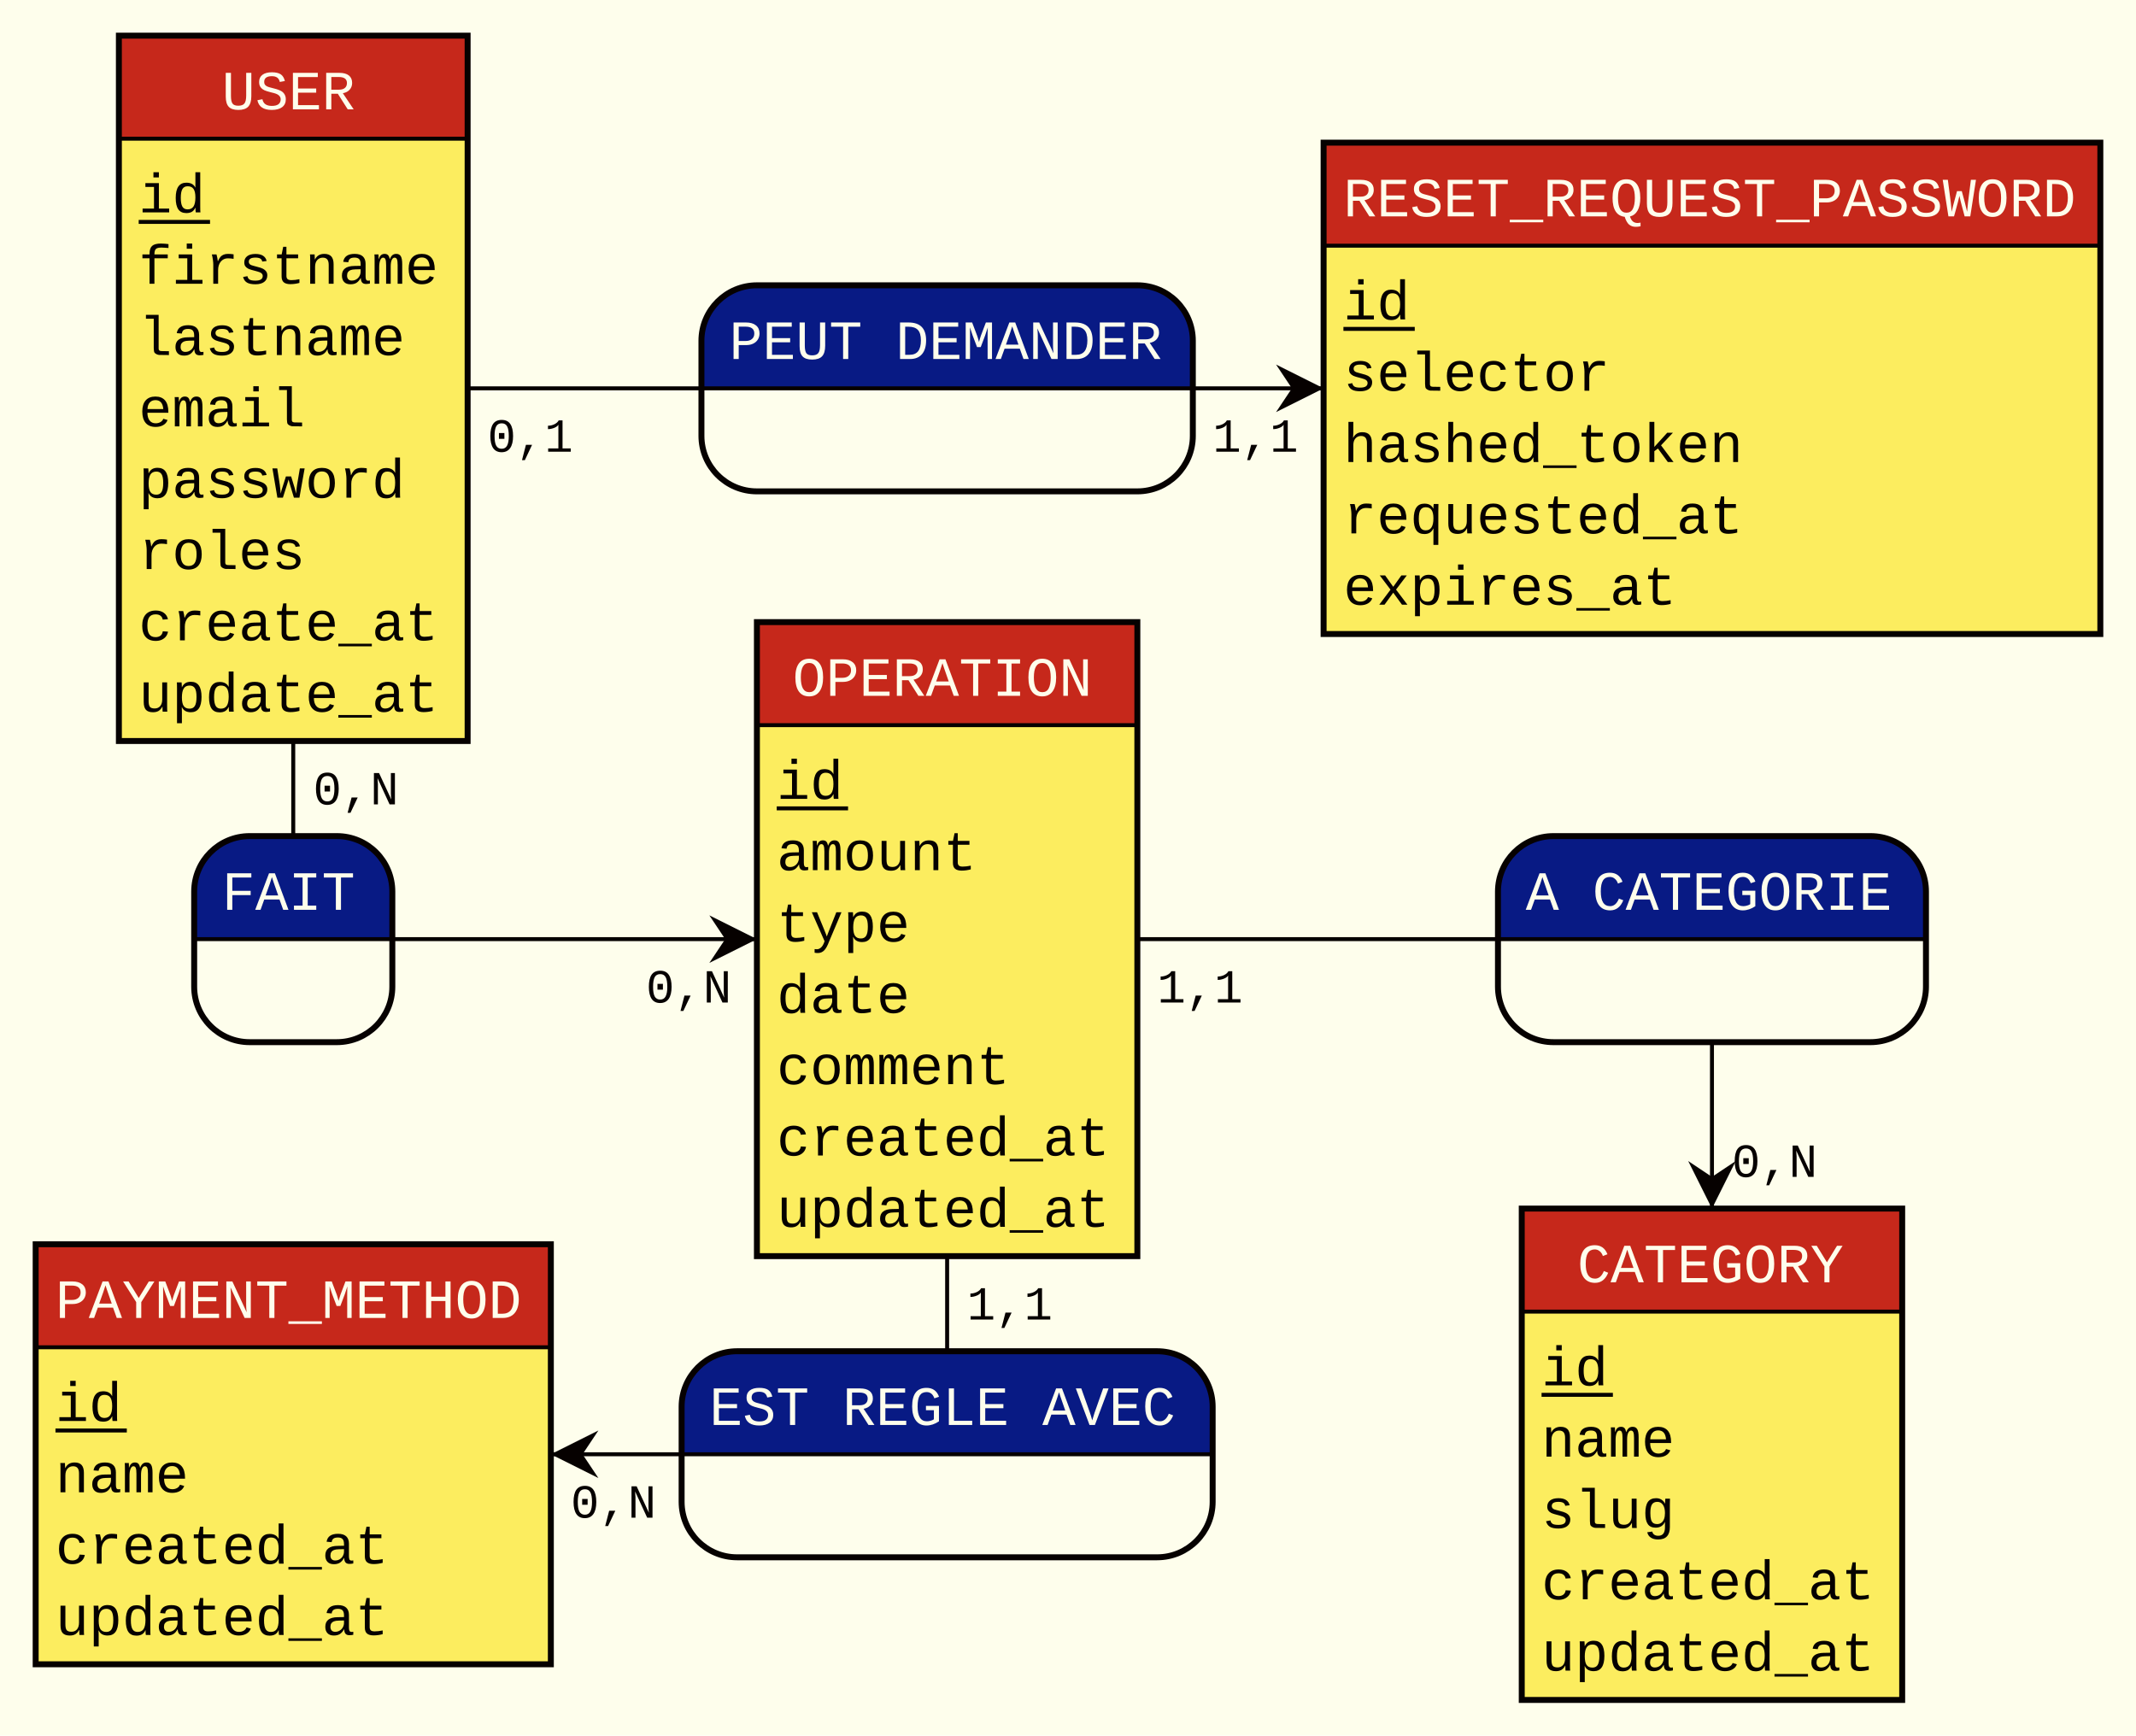
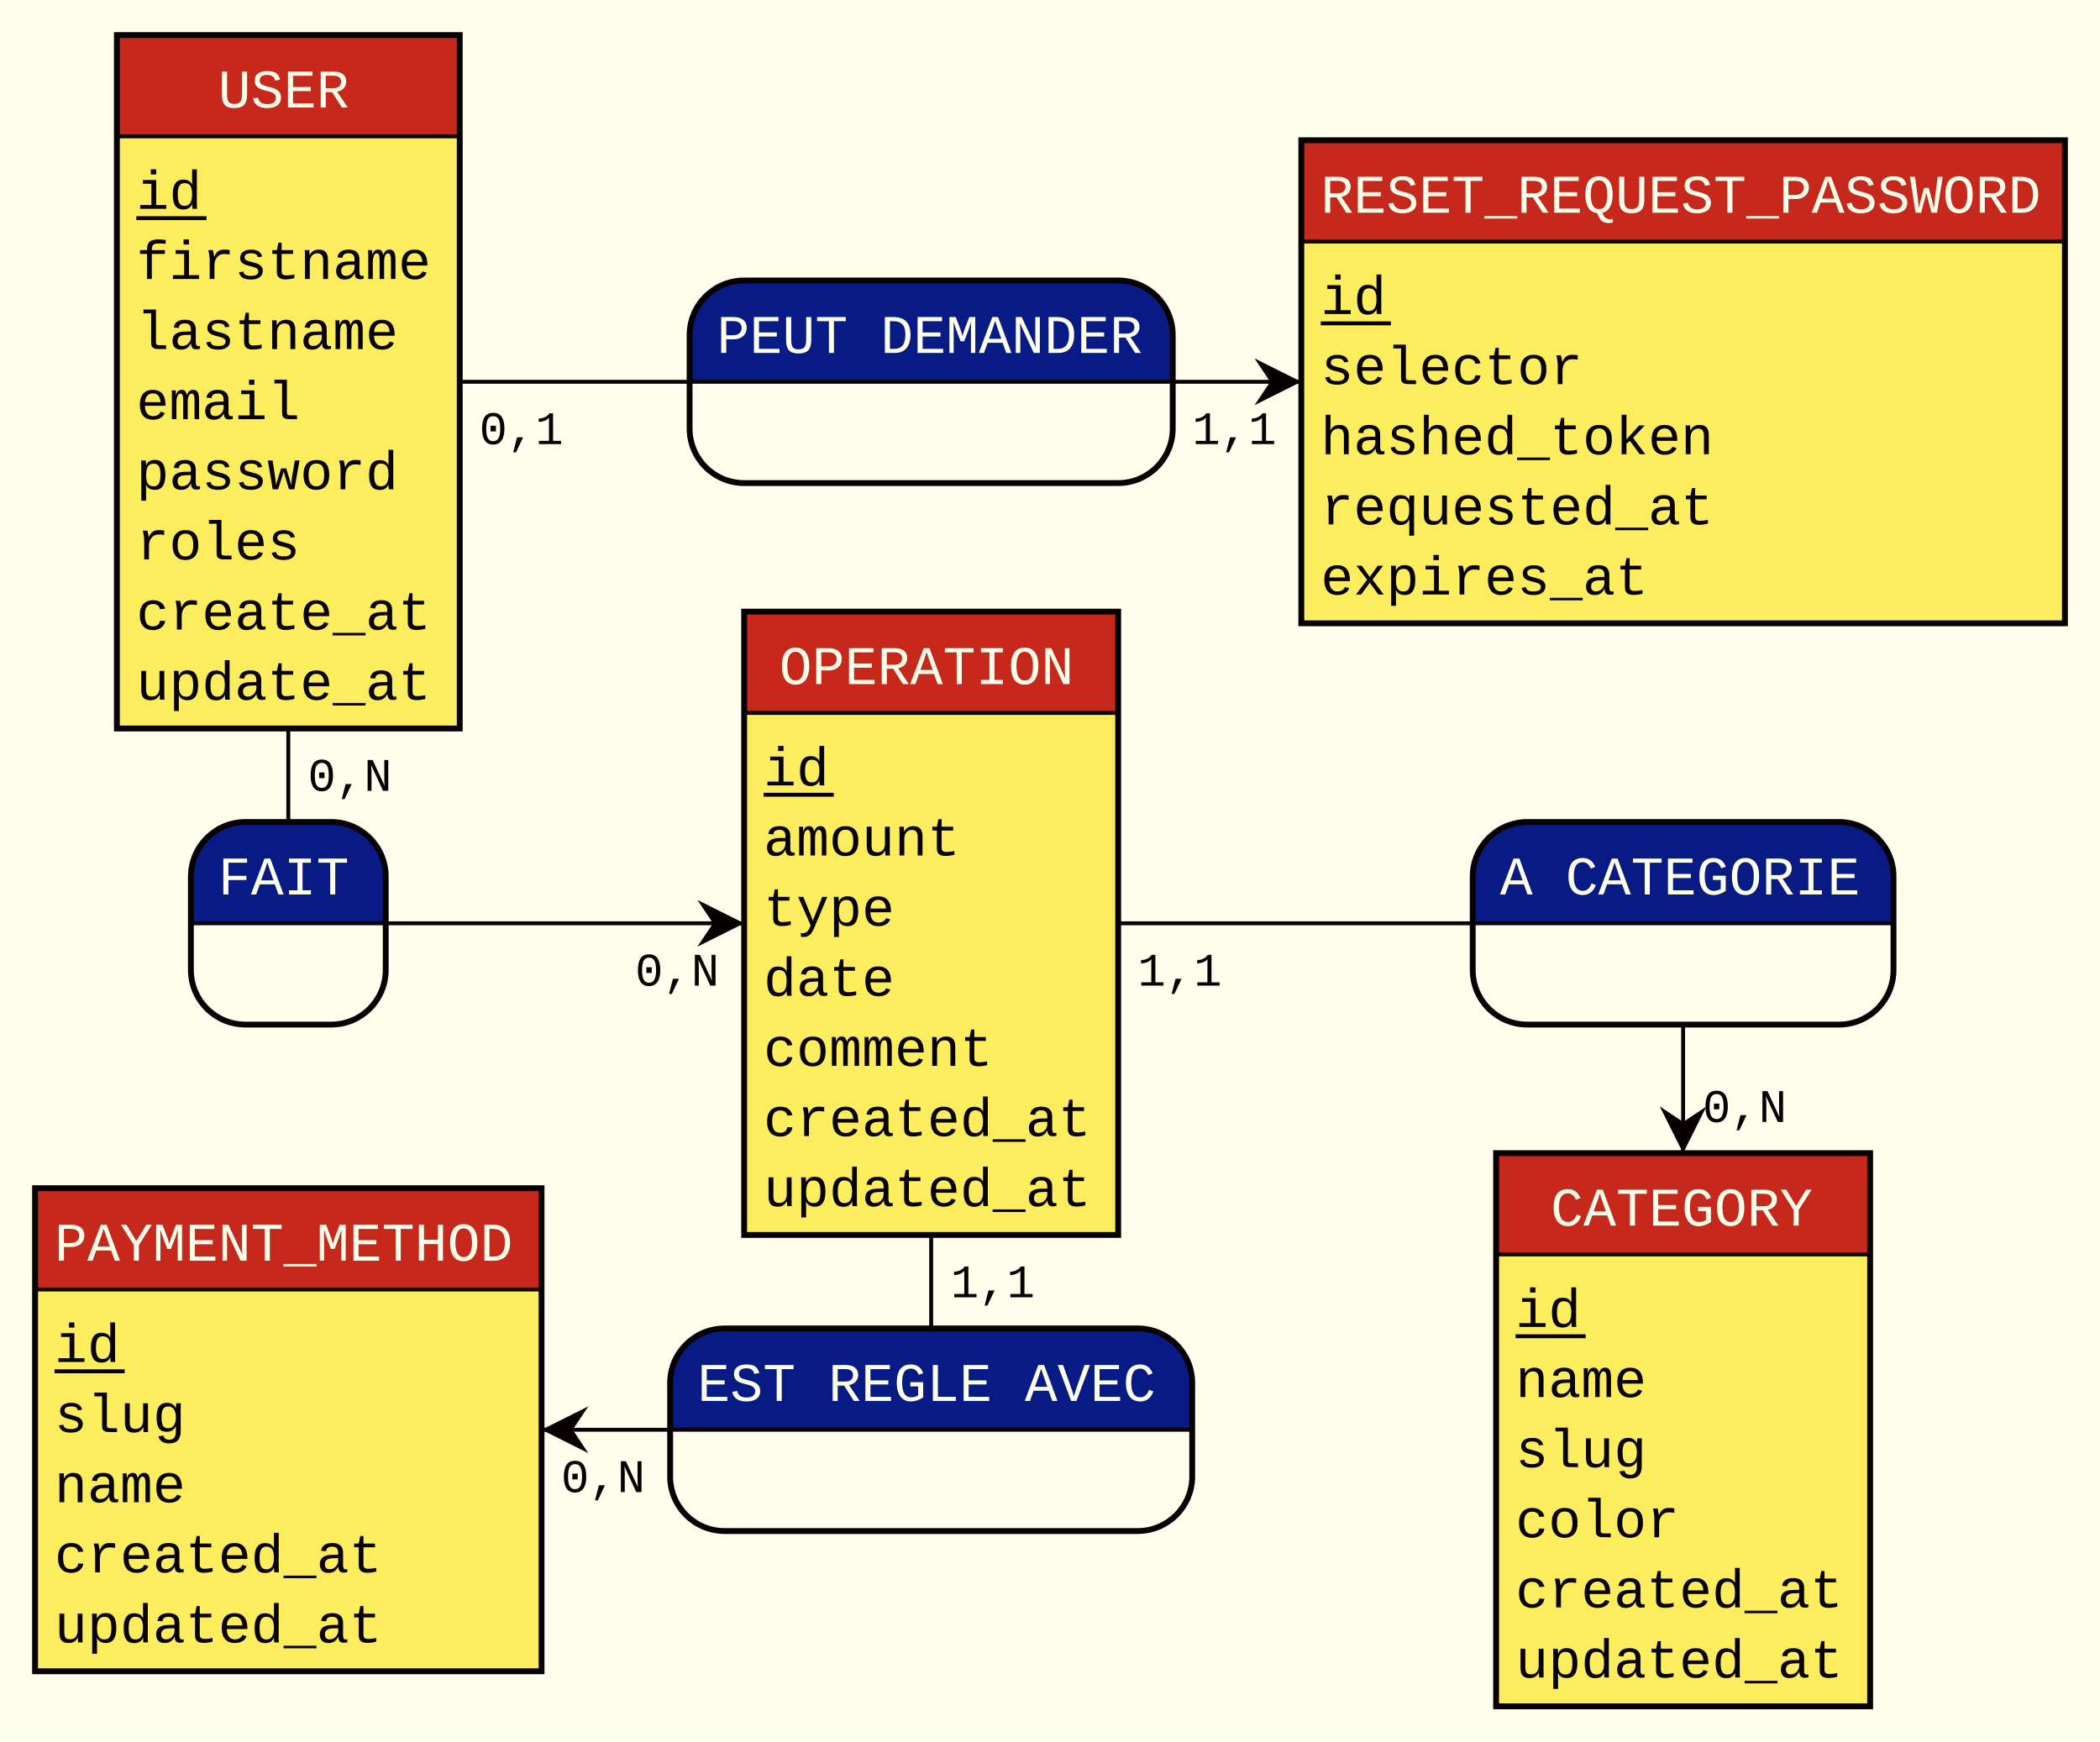
- <svg xmlns="http://www.w3.org/2000/svg" width="539" height="438" view_box="0 0 539 438">\n\n<rect id="frame" x="0" y="0" width="539" height="438" fill="#fefeec" stroke="none" stroke-width="0" />
+ <svg xmlns="http://www.w3.org/2000/svg" width="539" height="447" view_box="0 0 539 447">\n\n<rect id="frame" x="0" y="0" width="539" height="447" fill="#fefeec" stroke="none" stroke-width="0" />
  <line x1="239" y1="237" x2="74" y2="237" stroke="#060100" stroke-width="1" />
  <text x="163" y="253.0" fill="#060100" font-family="Courier New" font-size="12">0,N</text>
  <path d="M 191.0 237.0 L 179.0 243.0 L 183.0 237.0 L 179.0 231.0 Z" fill="#060100" stroke-width="0" />
  <line x1="74" y1="98" x2="74" y2="237" stroke="#060100" stroke-width="1" />
  <text x="79.0" y="203" fill="#060100" font-family="Courier New" font-size="12">0,N</text>
  <g id="association-FAIT">
    <path d="M 85 211 a 14 14 90 0 1 14 14 V 237 h -50 V 225 a 14 14 90 0 1 14 -14" fill="#081a84" stroke="#081a84" stroke-width="0" />
    <path d="M 99 237.0 v 12 a 14 14 90 0 1 -14 14 H 63 a 14 14 90 0 1 -14 -14 V 237.0 H 50" fill="#fefeec" stroke="#fefeec" stroke-width="0" />
    <rect x="49" y="211" width="50" height="52" fill="none" rx="14" stroke="#060100" stroke-width="1.5" />
    <line x1="49" y1="237" x2="99" y2="237" stroke="#060100" stroke-width="1" />
    <text x="56" y="229.6" fill="#fefeec" font-family="Courier New" font-size="14">FAIT</text>
  </g>
  <line x1="239" y1="237" x2="432" y2="237" stroke="#060100" stroke-width="1" />
  <text x="292" y="253.0" fill="#060100" font-family="Courier New" font-size="12">1,1</text>
  <line x1="432" y1="367" x2="432" y2="237" stroke="#060100" stroke-width="1" />
-   <text x="437.0" y="297" fill="#060100" font-family="Courier New" font-size="12">0,N</text>
-   <path d="M 432.0 305.0 L 426.0 293.0 L 432.0 297.0 L 438.0 293.0 Z" fill="#060100" stroke-width="0" />
+   <text x="437.0" y="288" fill="#060100" font-family="Courier New" font-size="12">0,N</text>
+   <path d="M 432.0 296.0 L 426.0 284.0 L 432.0 288.0 L 438.0 284.0 Z" fill="#060100" stroke-width="0" />
  <g id="association-A CATEGORIE">
    <path d="M 472 211 a 14 14 90 0 1 14 14 V 237 h -108 V 225 a 14 14 90 0 1 14 -14" fill="#081a84" stroke="#081a84" stroke-width="0" />
    <path d="M 486 237.0 v 12 a 14 14 90 0 1 -14 14 H 392 a 14 14 90 0 1 -14 -14 V 237.0 H 108" fill="#fefeec" stroke="#fefeec" stroke-width="0" />
    <rect x="378" y="211" width="108" height="52" fill="none" rx="14" stroke="#060100" stroke-width="1.5" />
    <line x1="378" y1="237" x2="486" y2="237" stroke="#060100" stroke-width="1" />
    <text x="385" y="229.6" fill="#fefeec" font-family="Courier New" font-size="14">A CATEGORIE</text>
  </g>
  <line x1="74" y1="98" x2="239" y2="98" stroke="#060100" stroke-width="1" />
  <text x="123" y="114.0" fill="#060100" font-family="Courier New" font-size="12">0,1</text>
  <line x1="432" y1="98" x2="239" y2="98" stroke="#060100" stroke-width="1" />
  <text x="306" y="114.0" fill="#060100" font-family="Courier New" font-size="12">1,1</text>
  <path d="M 334.0 98.0 L 322.0 104.0 L 326.0 98.0 L 322.0 92.0 Z" fill="#060100" stroke-width="0" />
  <g id="association-PEUT DEMANDER">
    <path d="M 287 72 a 14 14 90 0 1 14 14 V 98 h -124 V 86 a 14 14 90 0 1 14 -14" fill="#081a84" stroke="#081a84" stroke-width="0" />
    <path d="M 301 98.0 v 12 a 14 14 90 0 1 -14 14 H 191 a 14 14 90 0 1 -14 -14 V 98.0 H 124" fill="#fefeec" stroke="#fefeec" stroke-width="0" />
    <rect x="177" y="72" width="124" height="52" fill="none" rx="14" stroke="#060100" stroke-width="1.5" />
    <line x1="177" y1="98" x2="301" y2="98" stroke="#060100" stroke-width="1" />
    <text x="184" y="90.6" fill="#fefeec" font-family="Courier New" font-size="14">PEUT DEMANDER</text>
  </g>
  <line x1="239" y1="237" x2="239" y2="367" stroke="#060100" stroke-width="1" />
  <text x="244.0" y="333" fill="#060100" font-family="Courier New" font-size="12">1,1</text>
  <line x1="74" y1="367" x2="239" y2="367" stroke="#060100" stroke-width="1" />
  <text x="144" y="383.0" fill="#060100" font-family="Courier New" font-size="12">0,N</text>
  <path d="M 139.0 367.0 L 151.0 361.0 L 147.0 367.0 L 151.0 373.0 Z" fill="#060100" stroke-width="0" />
  <g id="association-EST REGLE AVEC">
    <path d="M 292 341 a 14 14 90 0 1 14 14 V 367 h -134 V 355 a 14 14 90 0 1 14 -14" fill="#081a84" stroke="#081a84" stroke-width="0" />
    <path d="M 306 367.0 v 12 a 14 14 90 0 1 -14 14 H 186 a 14 14 90 0 1 -14 -14 V 367.0 H 134" fill="#fefeec" stroke="#fefeec" stroke-width="0" />
    <rect x="172" y="341" width="134" height="52" fill="none" rx="14" stroke="#060100" stroke-width="1.5" />
    <line x1="172" y1="367" x2="306" y2="367" stroke="#060100" stroke-width="1" />
    <text x="179" y="359.6" fill="#fefeec" font-family="Courier New" font-size="14">EST REGLE AVEC</text>
  </g>
  <g id="entity-PAYMENT_METHOD">
    <g id="frame-PAYMENT_METHOD">
-       <rect x="9" y="314" width="130" height="26" fill="#c6281b" stroke="#c6281b" stroke-width="0" />
-       <rect x="9" y="340.0" width="130" height="80" fill="#fced5f" stroke="#fced5f" stroke-width="0" />
-       <rect x="9" y="314" width="130" height="106" fill="none" stroke="#060100" stroke-width="1.5" />
-       <line x1="9" y1="340" x2="139" y2="340" stroke="#060100" stroke-width="1" />
+       <rect x="9" y="305" width="130" height="26" fill="#c6281b" stroke="#c6281b" stroke-width="0" />
+       <rect x="9" y="331.0" width="130" height="98" fill="#fced5f" stroke="#fced5f" stroke-width="0" />
+       <rect x="9" y="305" width="130" height="124" fill="none" stroke="#060100" stroke-width="1.5" />
+       <line x1="9" y1="331" x2="139" y2="331" stroke="#060100" stroke-width="1" />
    </g>
-     <text x="14" y="332.6" fill="#fefeec" font-family="Courier New" font-size="14">PAYMENT_METHOD</text>
-     <text x="14" y="358.6" fill="#060100" font-family="Courier New" font-size="14">id</text>
-     <line x1="14" y1="361.0" x2="32" y2="361.0" stroke="#060100" stroke-width="1" />
-     <text x="14" y="376.6" fill="#060100" font-family="Courier New" font-size="14">name</text>
-     <text x="14" y="394.6" fill="#060100" font-family="Courier New" font-size="14">created_at</text>
-     <text x="14" y="412.6" fill="#060100" font-family="Courier New" font-size="14">updated_at</text>
+     <text x="14" y="323.6" fill="#fefeec" font-family="Courier New" font-size="14">PAYMENT_METHOD</text>
+     <text x="14" y="349.6" fill="#060100" font-family="Courier New" font-size="14">id</text>
+     <line x1="14" y1="352.0" x2="32" y2="352.0" stroke="#060100" stroke-width="1" />
+     <text x="14" y="367.6" fill="#060100" font-family="Courier New" font-size="14">slug</text>
+     <text x="14" y="385.6" fill="#060100" font-family="Courier New" font-size="14">name</text>
+     <text x="14" y="403.6" fill="#060100" font-family="Courier New" font-size="14">created_at</text>
+     <text x="14" y="421.6" fill="#060100" font-family="Courier New" font-size="14">updated_at</text>
  </g>
  <g id="entity-CATEGORY">
    <g id="frame-CATEGORY">
-       <rect x="384" y="305" width="96" height="26" fill="#c6281b" stroke="#c6281b" stroke-width="0" />
-       <rect x="384" y="331.0" width="96" height="98" fill="#fced5f" stroke="#fced5f" stroke-width="0" />
-       <rect x="384" y="305" width="96" height="124" fill="none" stroke="#060100" stroke-width="1.5" />
-       <line x1="384" y1="331" x2="480" y2="331" stroke="#060100" stroke-width="1" />
+       <rect x="384" y="296" width="96" height="26" fill="#c6281b" stroke="#c6281b" stroke-width="0" />
+       <rect x="384" y="322.0" width="96" height="116" fill="#fced5f" stroke="#fced5f" stroke-width="0" />
+       <rect x="384" y="296" width="96" height="142" fill="none" stroke="#060100" stroke-width="1.5" />
+       <line x1="384" y1="322" x2="480" y2="322" stroke="#060100" stroke-width="1" />
    </g>
-     <text x="398" y="323.6" fill="#fefeec" font-family="Courier New" font-size="14">CATEGORY</text>
-     <text x="389" y="349.6" fill="#060100" font-family="Courier New" font-size="14">id</text>
-     <line x1="389" y1="352.0" x2="407" y2="352.0" stroke="#060100" stroke-width="1" />
-     <text x="389" y="367.6" fill="#060100" font-family="Courier New" font-size="14">name</text>
-     <text x="389" y="385.6" fill="#060100" font-family="Courier New" font-size="14">slug</text>
-     <text x="389" y="403.6" fill="#060100" font-family="Courier New" font-size="14">created_at</text>
-     <text x="389" y="421.6" fill="#060100" font-family="Courier New" font-size="14">updated_at</text>
+     <text x="398" y="314.6" fill="#fefeec" font-family="Courier New" font-size="14">CATEGORY</text>
+     <text x="389" y="340.6" fill="#060100" font-family="Courier New" font-size="14">id</text>
+     <line x1="389" y1="343.0" x2="407" y2="343.0" stroke="#060100" stroke-width="1" />
+     <text x="389" y="358.6" fill="#060100" font-family="Courier New" font-size="14">name</text>
+     <text x="389" y="376.6" fill="#060100" font-family="Courier New" font-size="14">slug</text>
+     <text x="389" y="394.6" fill="#060100" font-family="Courier New" font-size="14">color</text>
+     <text x="389" y="412.6" fill="#060100" font-family="Courier New" font-size="14">created_at</text>
+     <text x="389" y="430.6" fill="#060100" font-family="Courier New" font-size="14">updated_at</text>
  </g>
  <g id="entity-OPERATION">
    <g id="frame-OPERATION">
      <rect x="191" y="157" width="96" height="26" fill="#c6281b" stroke="#c6281b" stroke-width="0" />
      <rect x="191" y="183.0" width="96" height="134" fill="#fced5f" stroke="#fced5f" stroke-width="0" />
      <rect x="191" y="157" width="96" height="160" fill="none" stroke="#060100" stroke-width="1.5" />
      <line x1="191" y1="183" x2="287" y2="183" stroke="#060100" stroke-width="1" />
    </g>
    <text x="200" y="175.6" fill="#fefeec" font-family="Courier New" font-size="14">OPERATION</text>
    <text x="196" y="201.6" fill="#060100" font-family="Courier New" font-size="14">id</text>
    <line x1="196" y1="204.0" x2="214" y2="204.0" stroke="#060100" stroke-width="1" />
    <text x="196" y="219.6" fill="#060100" font-family="Courier New" font-size="14">amount</text>
    <text x="196" y="237.6" fill="#060100" font-family="Courier New" font-size="14">type</text>
    <text x="196" y="255.6" fill="#060100" font-family="Courier New" font-size="14">date</text>
    <text x="196" y="273.6" fill="#060100" font-family="Courier New" font-size="14">comment</text>
    <text x="196" y="291.6" fill="#060100" font-family="Courier New" font-size="14">created_at</text>
    <text x="196" y="309.6" fill="#060100" font-family="Courier New" font-size="14">updated_at</text>
  </g>
  <g id="entity-RESET_REQUEST_PASSWORD">
    <g id="frame-RESET_REQUEST_PASSWORD">
      <rect x="334" y="36" width="196" height="26" fill="#c6281b" stroke="#c6281b" stroke-width="0" />
      <rect x="334" y="62.0" width="196" height="98" fill="#fced5f" stroke="#fced5f" stroke-width="0" />
      <rect x="334" y="36" width="196" height="124" fill="none" stroke="#060100" stroke-width="1.5" />
      <line x1="334" y1="62" x2="530" y2="62" stroke="#060100" stroke-width="1" />
    </g>
    <text x="339" y="54.6" fill="#fefeec" font-family="Courier New" font-size="14">RESET_REQUEST_PASSWORD</text>
    <text x="339" y="80.6" fill="#060100" font-family="Courier New" font-size="14">id</text>
    <line x1="339" y1="83.0" x2="357" y2="83.0" stroke="#060100" stroke-width="1" />
    <text x="339" y="98.6" fill="#060100" font-family="Courier New" font-size="14">selector</text>
    <text x="339" y="116.6" fill="#060100" font-family="Courier New" font-size="14">hashed_token</text>
    <text x="339" y="134.6" fill="#060100" font-family="Courier New" font-size="14">requested_at</text>
    <text x="339" y="152.6" fill="#060100" font-family="Courier New" font-size="14">expires_at</text>
  </g>
  <g id="entity-USER">
    <g id="frame-USER">
      <rect x="30" y="9" width="88" height="26" fill="#c6281b" stroke="#c6281b" stroke-width="0" />
      <rect x="30" y="35.0" width="88" height="152" fill="#fced5f" stroke="#fced5f" stroke-width="0" />
      <rect x="30" y="9" width="88" height="178" fill="none" stroke="#060100" stroke-width="1.5" />
      <line x1="30" y1="35" x2="118" y2="35" stroke="#060100" stroke-width="1" />
    </g>
    <text x="56" y="27.6" fill="#fefeec" font-family="Courier New" font-size="14">USER</text>
    <text x="35" y="53.6" fill="#060100" font-family="Courier New" font-size="14">id</text>
    <line x1="35" y1="56.0" x2="53" y2="56.0" stroke="#060100" stroke-width="1" />
    <text x="35" y="71.6" fill="#060100" font-family="Courier New" font-size="14">firstname</text>
    <text x="35" y="89.6" fill="#060100" font-family="Courier New" font-size="14">lastname</text>
    <text x="35" y="107.6" fill="#060100" font-family="Courier New" font-size="14">email</text>
    <text x="35" y="125.6" fill="#060100" font-family="Courier New" font-size="14">password</text>
    <text x="35" y="143.6" fill="#060100" font-family="Courier New" font-size="14">roles</text>
    <text x="35" y="161.6" fill="#060100" font-family="Courier New" font-size="14">create_at</text>
    <text x="35" y="179.6" fill="#060100" font-family="Courier New" font-size="14">update_at</text>
  </g>
</svg>
